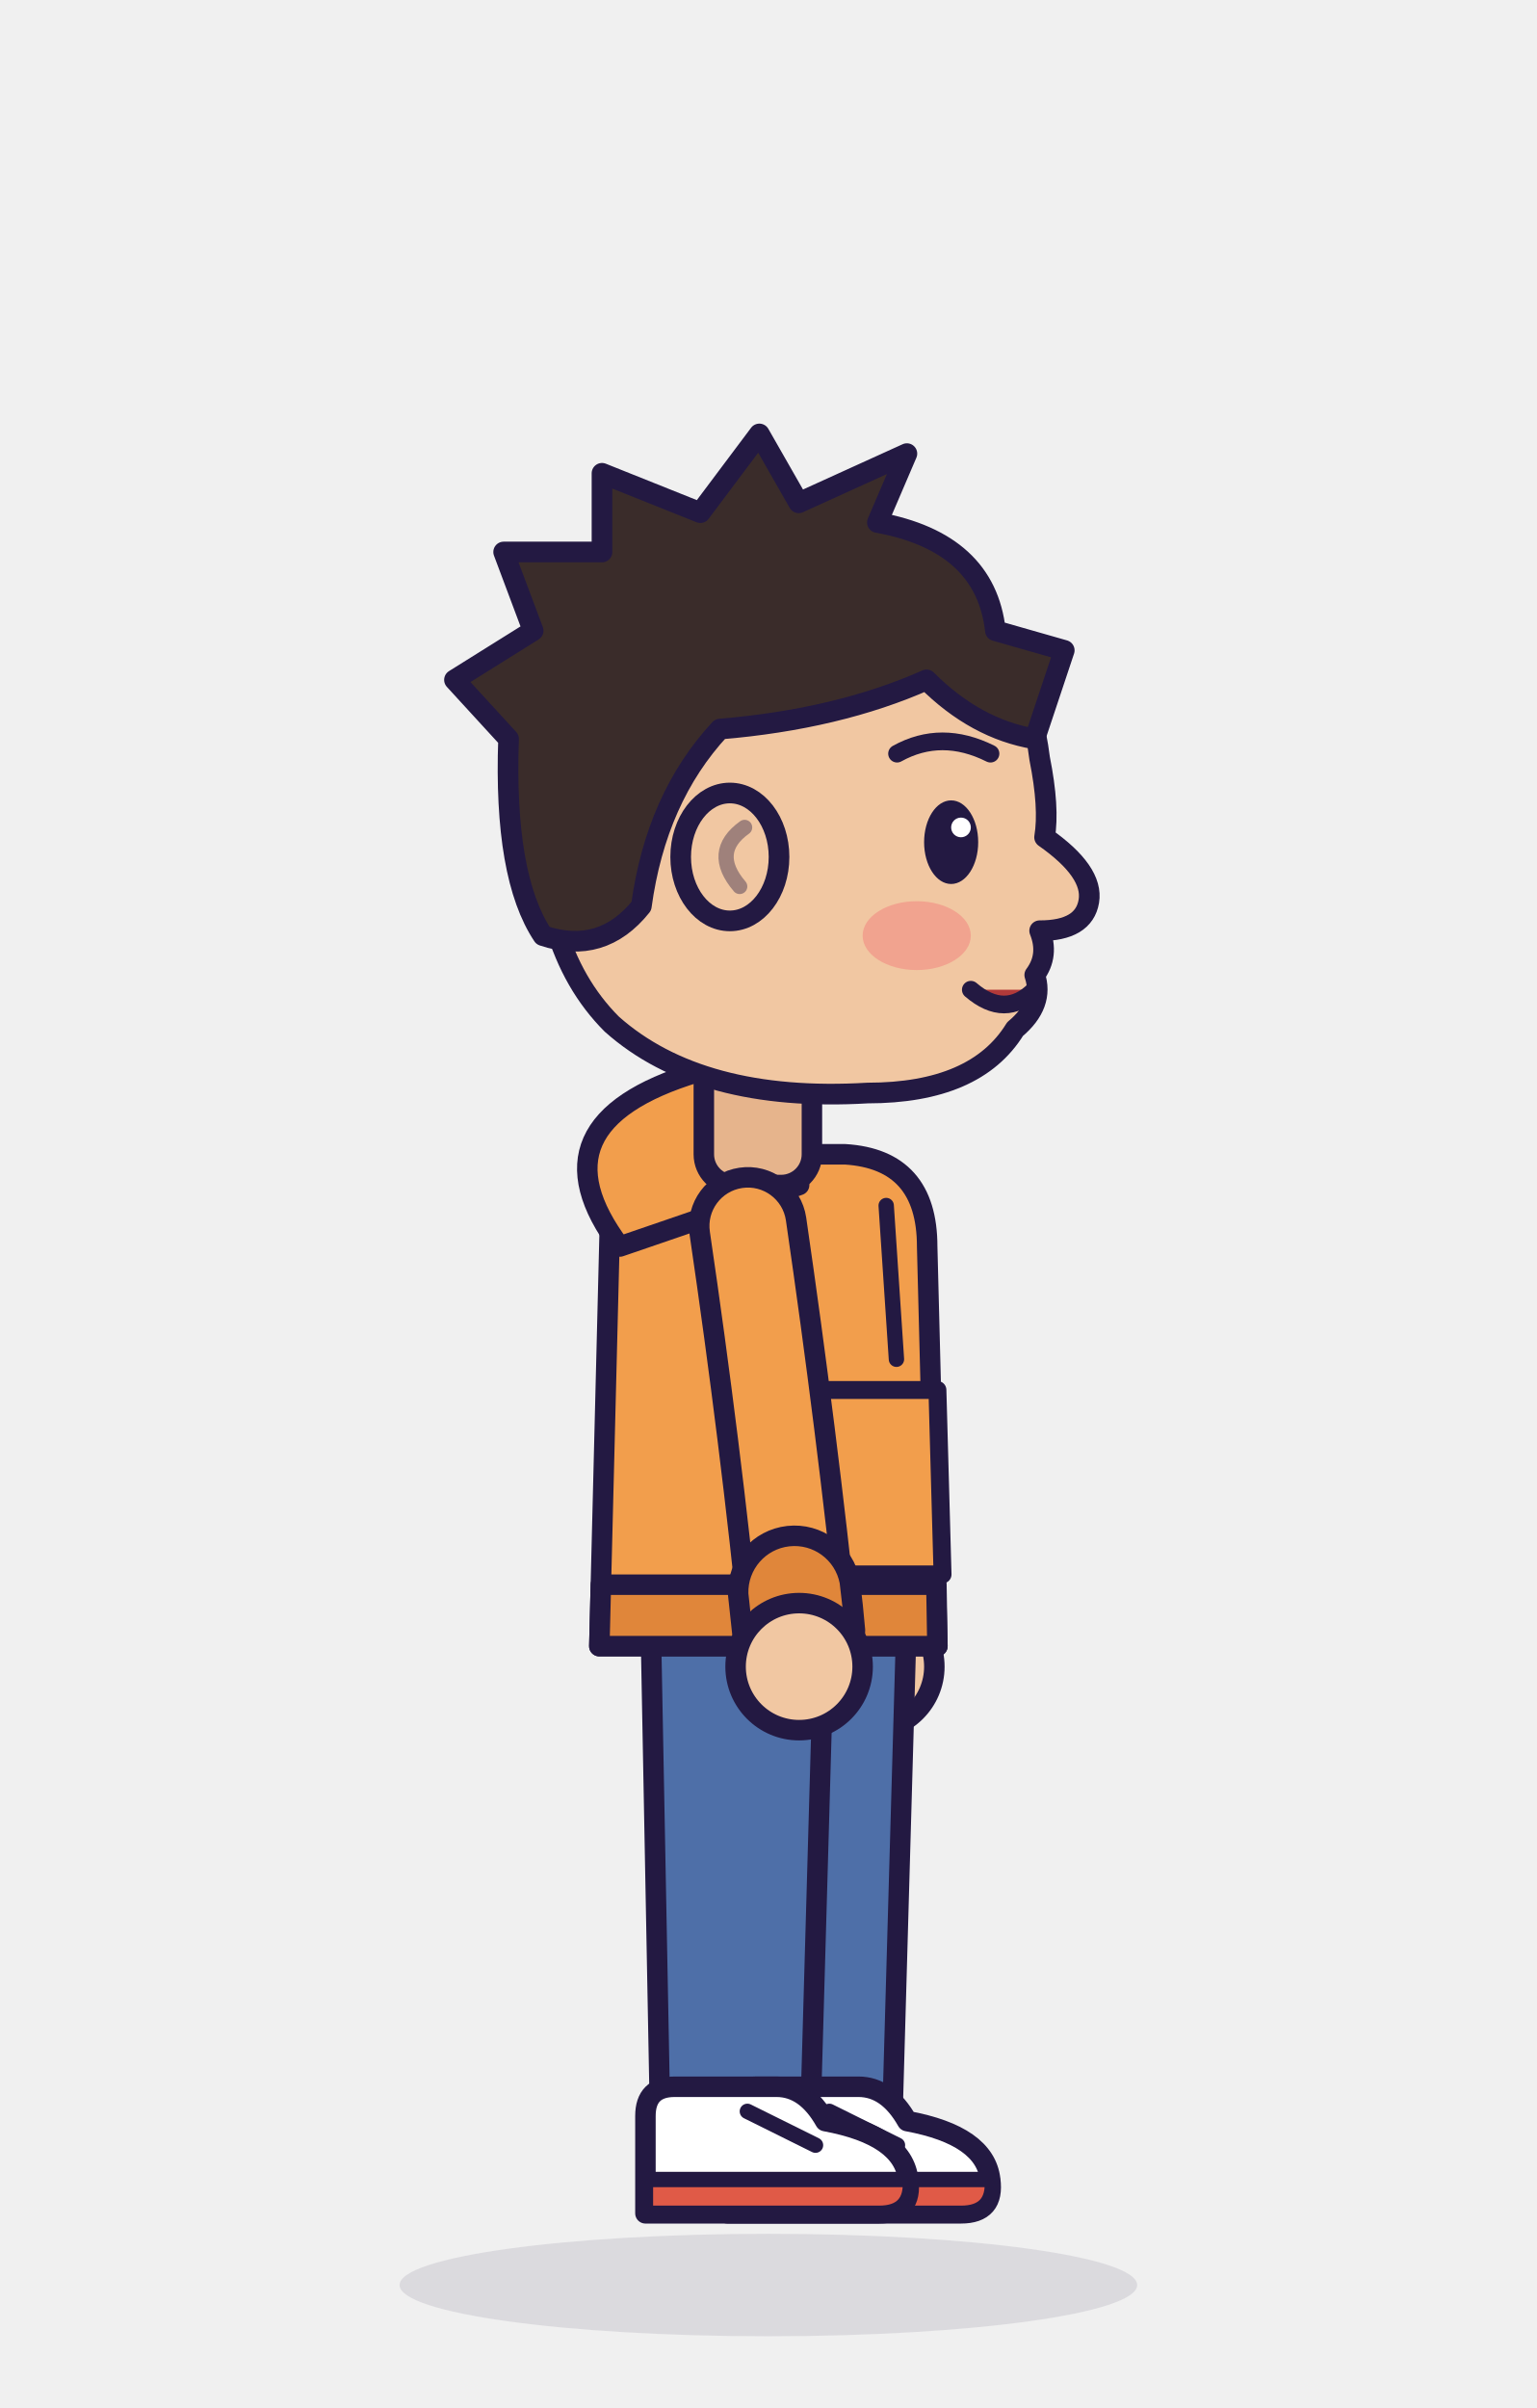
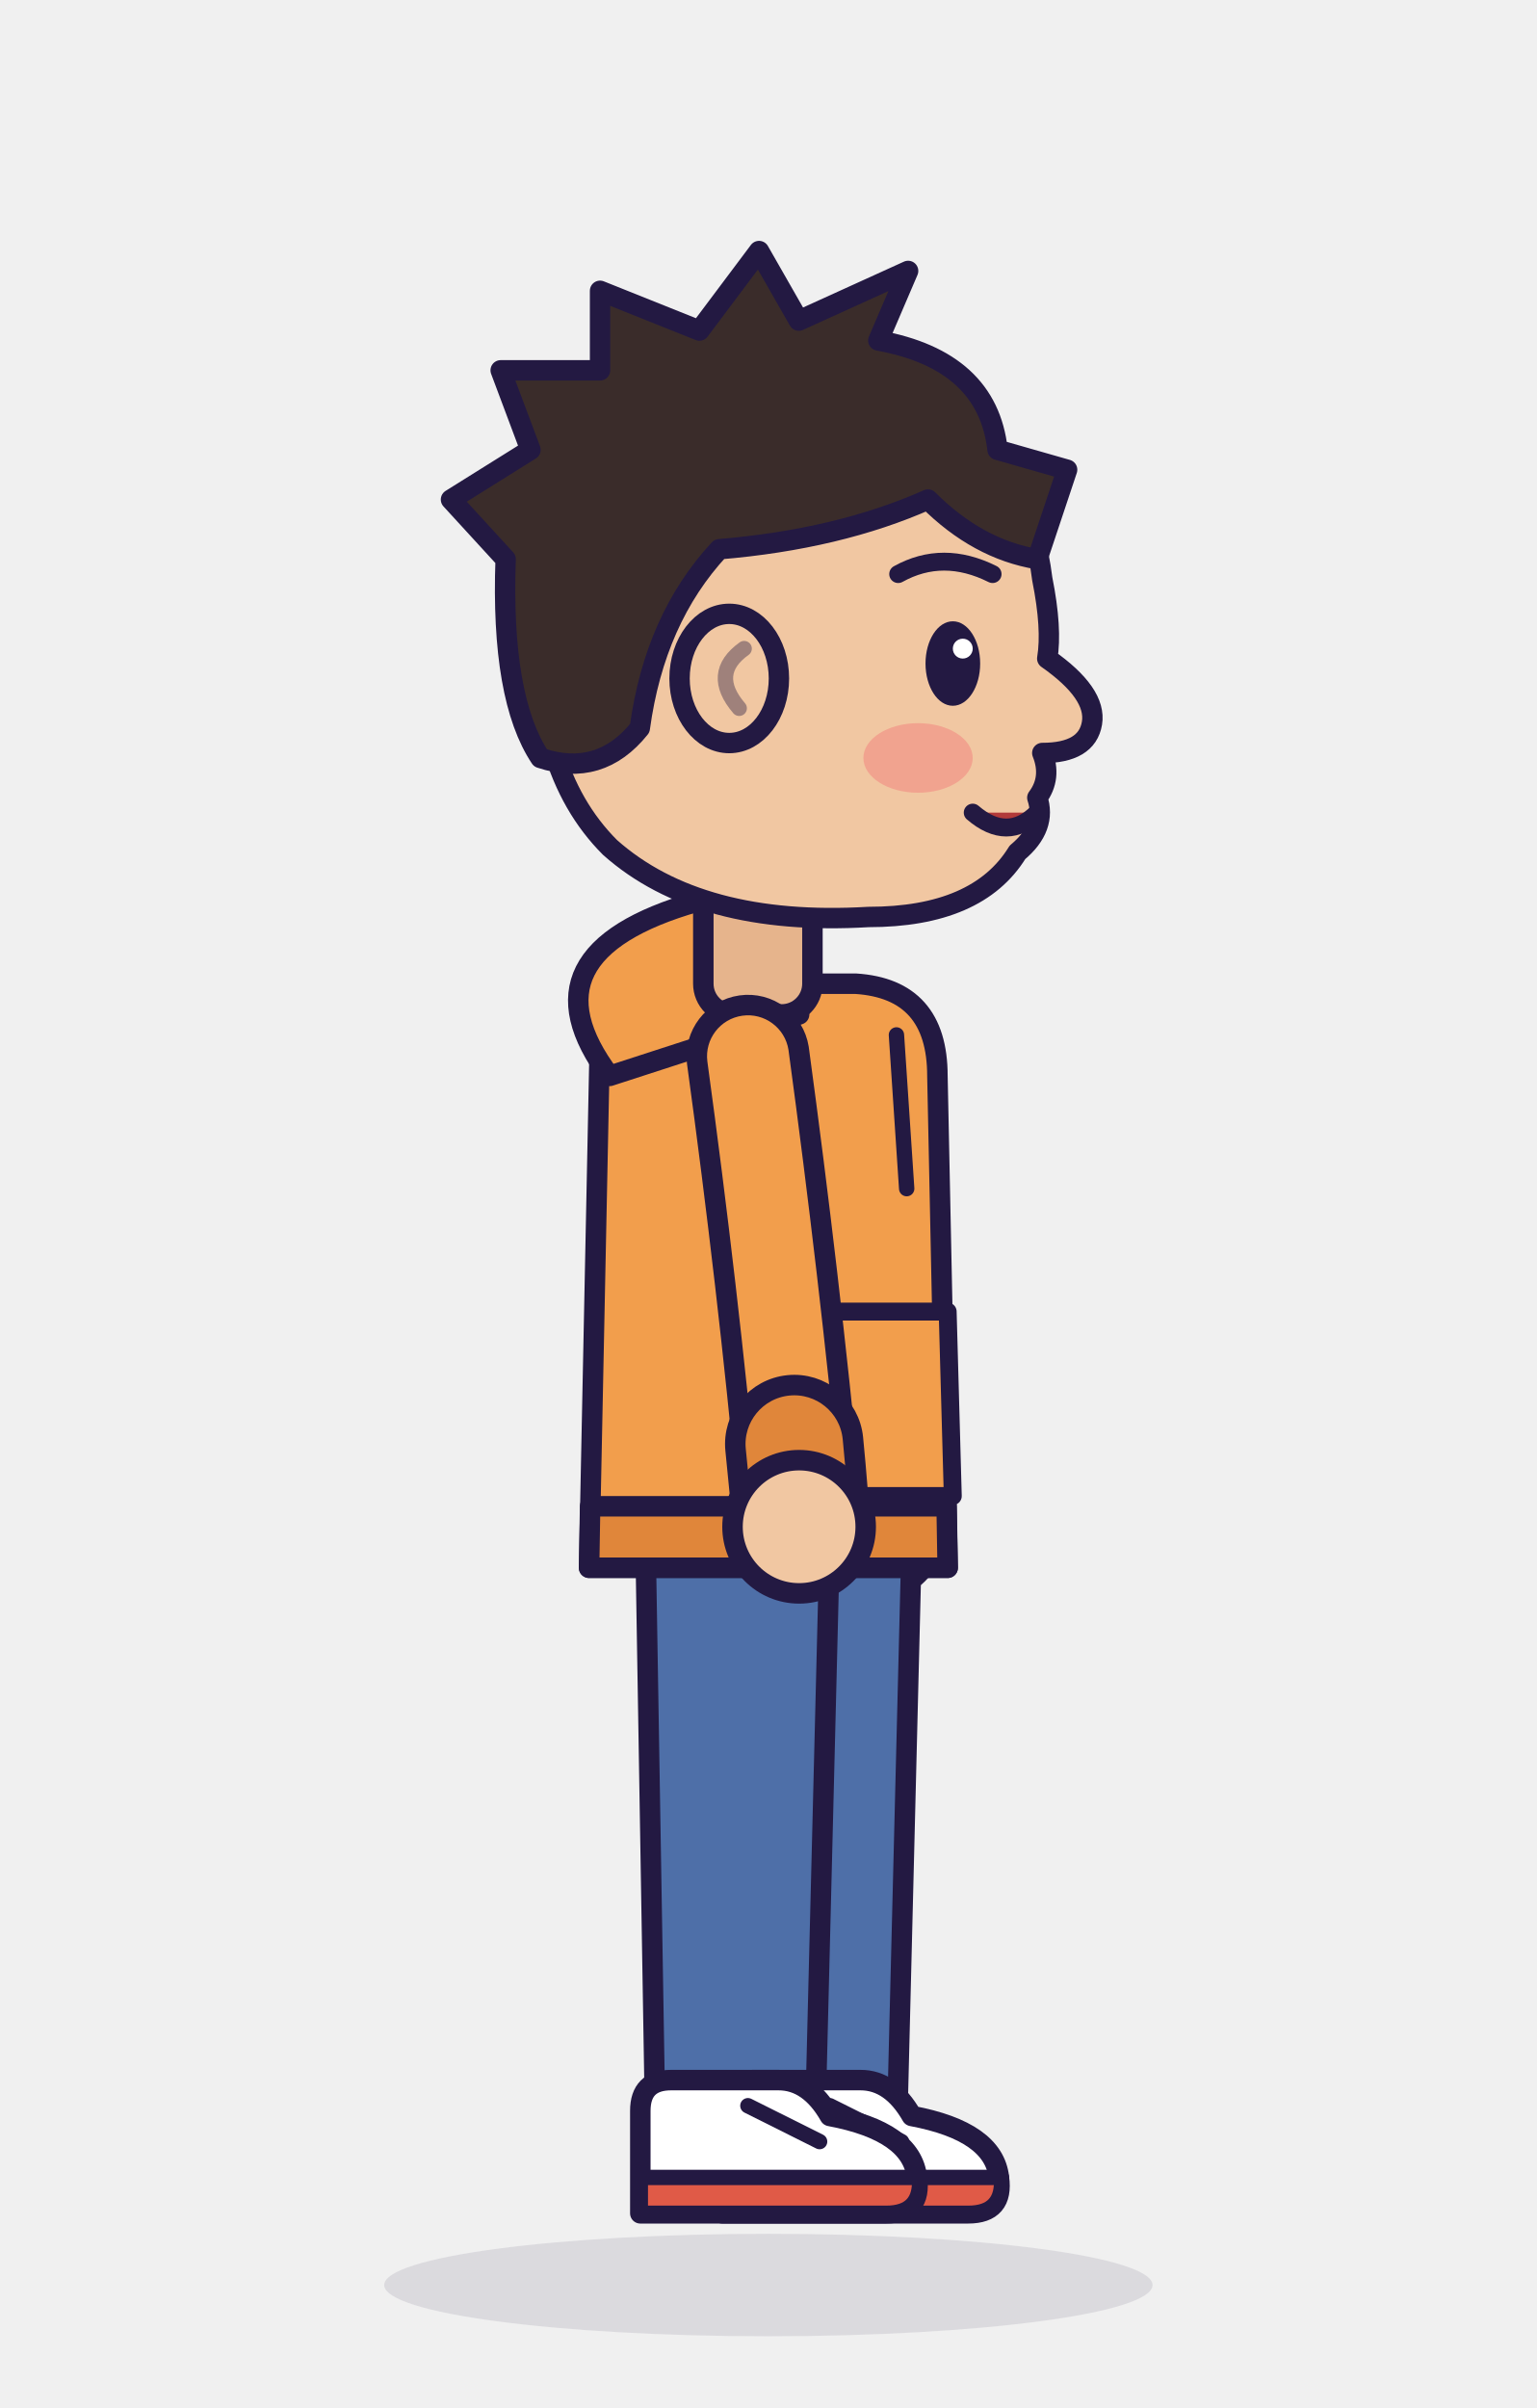
- <svg xmlns="http://www.w3.org/2000/svg" viewBox="0 0 300 470" role="img" aria-label="Teenage big brother with spiky hair and an orange hoodie, side view facing right">
-   <ellipse class="shadow" cx="150" cy="446" rx="72" ry="10" fill="#231942" stroke="none" opacity="0.1" />
+ <svg xmlns="http://www.w3.org/2000/svg" viewBox="0 0 300 470" role="img" aria-label="Big brother, a young university student with spiky hair and an orange hoodie, side view facing right">
+   <ellipse class="shadow" cx="150" cy="446" rx="75" ry="10" fill="#231942" stroke="none" opacity="0.1" />
  <g class="figure" stroke="#231942" stroke-width="4" stroke-linejoin="round" stroke-linecap="round">
    <g class="arm-right">
-       <path d="M144.9 242Q156.6 282.1 160.5 320.3A9.5 9.5 0 0 0 179.5 318.3Q175.4 278.5 163.1 236.6A9.5 9.5 0 0 0 144.9 242Z" fill="#F29E4C" />
-       <path d="M158 311.3Q158.6 315.9 159.1 320.4A11 11 0 0 0 180.9 318.2Q180.4 313.4 179.8 308.5A11 11 0 0 0 158 311.3Z" fill="#E0863A" />
-       <circle class="hand" cx="170" cy="325.3" r="12.4" fill="#F1C7A2" />
+       <path d="M144.4 208.6Q156.1 251.8 160 292.9A10 10 0 0 0 180 291.1Q175.9 248.2 163.6 203.4A10 10 0 0 0 144.4 208.6Z" fill="#F29E4C" />
+       <path d="M157.5 283.2Q158.1 288.2 158.6 293.1A11.5 11.5 0 0 0 181.4 290.9Q181 285.7 180.3 280.6A11.5 11.5 0 0 0 157.5 283.2Z" fill="#E0863A" />
+       <circle class="hand" cx="170" cy="298" r="13" fill="#F1C7A2" />
    </g>
    <g class="legs">
-       <path d="M143 315.3L177 315.3L174 420.6L145 420.6Z" fill="#4E6FA8" />
-       <path d="M127 315.3L161 315.3L158 420.6L129 420.6Z" fill="#4E6FA8" />
-       <path d="M142 432L142 413Q142 407.3 147.7 407.3L167.6 407.3Q173.3 407.3 177.1 414Q192.3 416.8 193.3 425.4Q194.2 432 187.6 432Z" fill="#FFFFFF" />
-       <path d="M142 425.4L193.7 425.4Q194.2 432 187.6 432L142 432Z" fill="#E05A47" stroke-width="3" />
-       <path d="M161.9 412.1L175.2 418.7" fill="none" stroke-width="3" />
-       <path d="M126 432L126 413Q126 407.3 131.7 407.3L151.6 407.3Q157.3 407.3 161.1 414Q176.3 416.8 177.3 425.4Q178.2 432 171.6 432Z" fill="#FFFFFF" />
-       <path d="M126 425.4L177.7 425.4Q178.2 432 171.6 432L126 432Z" fill="#E05A47" stroke-width="3" />
-       <path d="M145.9 412.1L159.2 418.7" fill="none" stroke-width="3" />
+       <path d="M142 300L178 300L175 420L144 420Z" fill="#4E6FA8" />
+       <path d="M126 300L162 300L159 420L128 420Z" fill="#4E6FA8" />
+       <path d="M141 432L141 412Q141 406 147 406L168 406Q174 406 178 413Q194 416 195 425Q196 432 189 432Z" fill="#FFFFFF" />
+       <path d="M141 425L195.5 425Q196 432 189 432L141 432Z" fill="#E05A47" stroke-width="3" />
+       <path d="M162 411L176 418" fill="none" stroke-width="3" />
+       <path d="M125 432L125 412Q125 406 131 406L152 406Q158 406 162 413Q178 416 179 425Q180 432 173 432Z" fill="#FFFFFF" />
+       <path d="M125 425L179.5 425Q180 432 173 432L125 432Z" fill="#E05A47" stroke-width="3" />
+       <path d="M146 411L160 418" fill="none" stroke-width="3" />
    </g>
    <g class="body">
-       <path d="M119 241.3Q119 225.3 135 225.3L165 225.3Q181 226.3 181 243.3L183 321.3L117 321.3Z" fill="#F29E4C" />
-       <path d="M117.3 309.3L182.8 309.3L183 321.3L117 321.3Z" fill="#E0863A" />
-       <path d="M121 243.3Q103 219.3 136 209.3Q152 213.3 156 231.3Z" fill="#F29E4C" />
+       <path d="M117 208Q117 192 133 192L167 192Q183 193 183 210L185 306L115 306Z" fill="#F29E4C" />
+       <path d="M115.2 294L184.8 294L185 306L115 306Z" fill="#E0863A" />
+       <path d="M119 210Q101 186 136 176Q152 180 156 198Z" fill="#F29E4C" />
      <g class="neck">
-         <rect x="137.4" y="205.3" width="21.1" height="26" rx="6" fill="#E6B48C" />
+         <rect x="137.3" y="171" width="21.3" height="27" rx="6" fill="#E6B48C" />
      </g>
-       <path d="M159 271.3L183 271.3L184 307.3L151 307.3Z" fill="#F29E4C" stroke-width="3.5" />
-       <path d="M173 235.3L175 265.3" fill="none" stroke-width="3" />
+       <path d="M161 256L185 256L186 292L153 292Z" fill="#F29E4C" stroke-width="3.5" />
+       <path d="M175 202L177 232" fill="none" stroke-width="3" />
    </g>
-     <g class="head" transform="translate(154 161.5) scale(0.96)" stroke-width="4.2">
+     <g class="head" transform="translate(154 126.6) scale(0.97)" stroke-width="4.1">
      <path class="face" d="M-50-8Q-52-54 0-54Q46-54 51-14Q53-4 52 2Q62 9 61 15Q60 21 51 21Q53 26 50 30Q52 36 46 41Q38 54 16 54Q-18 56-36 40Q-52 24-50-8Z" fill="#F1C7A2" />
      <g class="hair">
        <path d="M50-18L56-36L42-40Q40-58 18-62L24-76L2-66L-6-80L-18-64L-38-72L-38-56L-58-56L-52-40L-68-30L-57-18Q-58 10-50 22Q-38 26-30 16Q-27-6-14-20Q10-22 28-30Q38-20 50-18Z" fill="#3A2C2A" />
      </g>
      <g class="ears">
        <ellipse cx="-12" cy="6" rx="10" ry="13" fill="#F1C7A2" />
        <path d="M-9 0Q-16 5-10 12" fill="none" stroke-width="3.1" opacity="0.4" />
      </g>
      <g class="cheeks">
        <ellipse cx="26" cy="22" rx="11" ry="7" fill="#F28B82" stroke="none" opacity="0.6" />
      </g>
      <g class="brows">
        <path d="M22-15Q31-20 41-15" fill="none" stroke-width="3.6" />
      </g>
      <g class="eyes">
        <ellipse cx="33" cy="3" rx="5.5" ry="8.5" fill="#231942" stroke="none" />
        <circle cx="35" cy="0" r="2" fill="#FFFFFF" stroke="none" />
      </g>
      <g class="mouth">
        <path d="M37 33Q44 39 50 33" fill="#B23A3A" stroke-width="3.6" />
      </g>
    </g>
    <g class="arm-left">
-       <path d="M136.6 240.7Q142.6 281.5 146.5 320.3A9.5 9.5 0 0 0 165.5 318.3Q161.4 279.1 155.4 237.9A9.5 9.5 0 0 0 136.6 240.7Z" fill="#F29E4C" />
-       <path d="M144.1 311.1Q144.6 315.8 145.1 320.4A11 11 0 0 0 166.9 318.2Q166.5 313.5 165.9 308.7A11 11 0 0 0 144.1 311.1Z" fill="#E0863A" />
-       <circle class="hand" cx="156" cy="325.3" r="12.4" fill="#F1C7A2" />
+       <path d="M136.1 207.4Q142.1 251.2 146 292.9A10 10 0 0 0 166 291.1Q161.9 248.8 155.9 204.6A10 10 0 0 0 136.1 207.4Z" fill="#F29E4C" />
+       <path d="M143.6 283Q144.1 288.1 144.6 293.1A11.5 11.5 0 0 0 167.4 290.9Q167 285.8 166.5 280.7A11.5 11.5 0 0 0 143.6 283Z" fill="#E0863A" />
+       <circle class="hand" cx="156" cy="298" r="13" fill="#F1C7A2" />
    </g>
  </g>
</svg>
